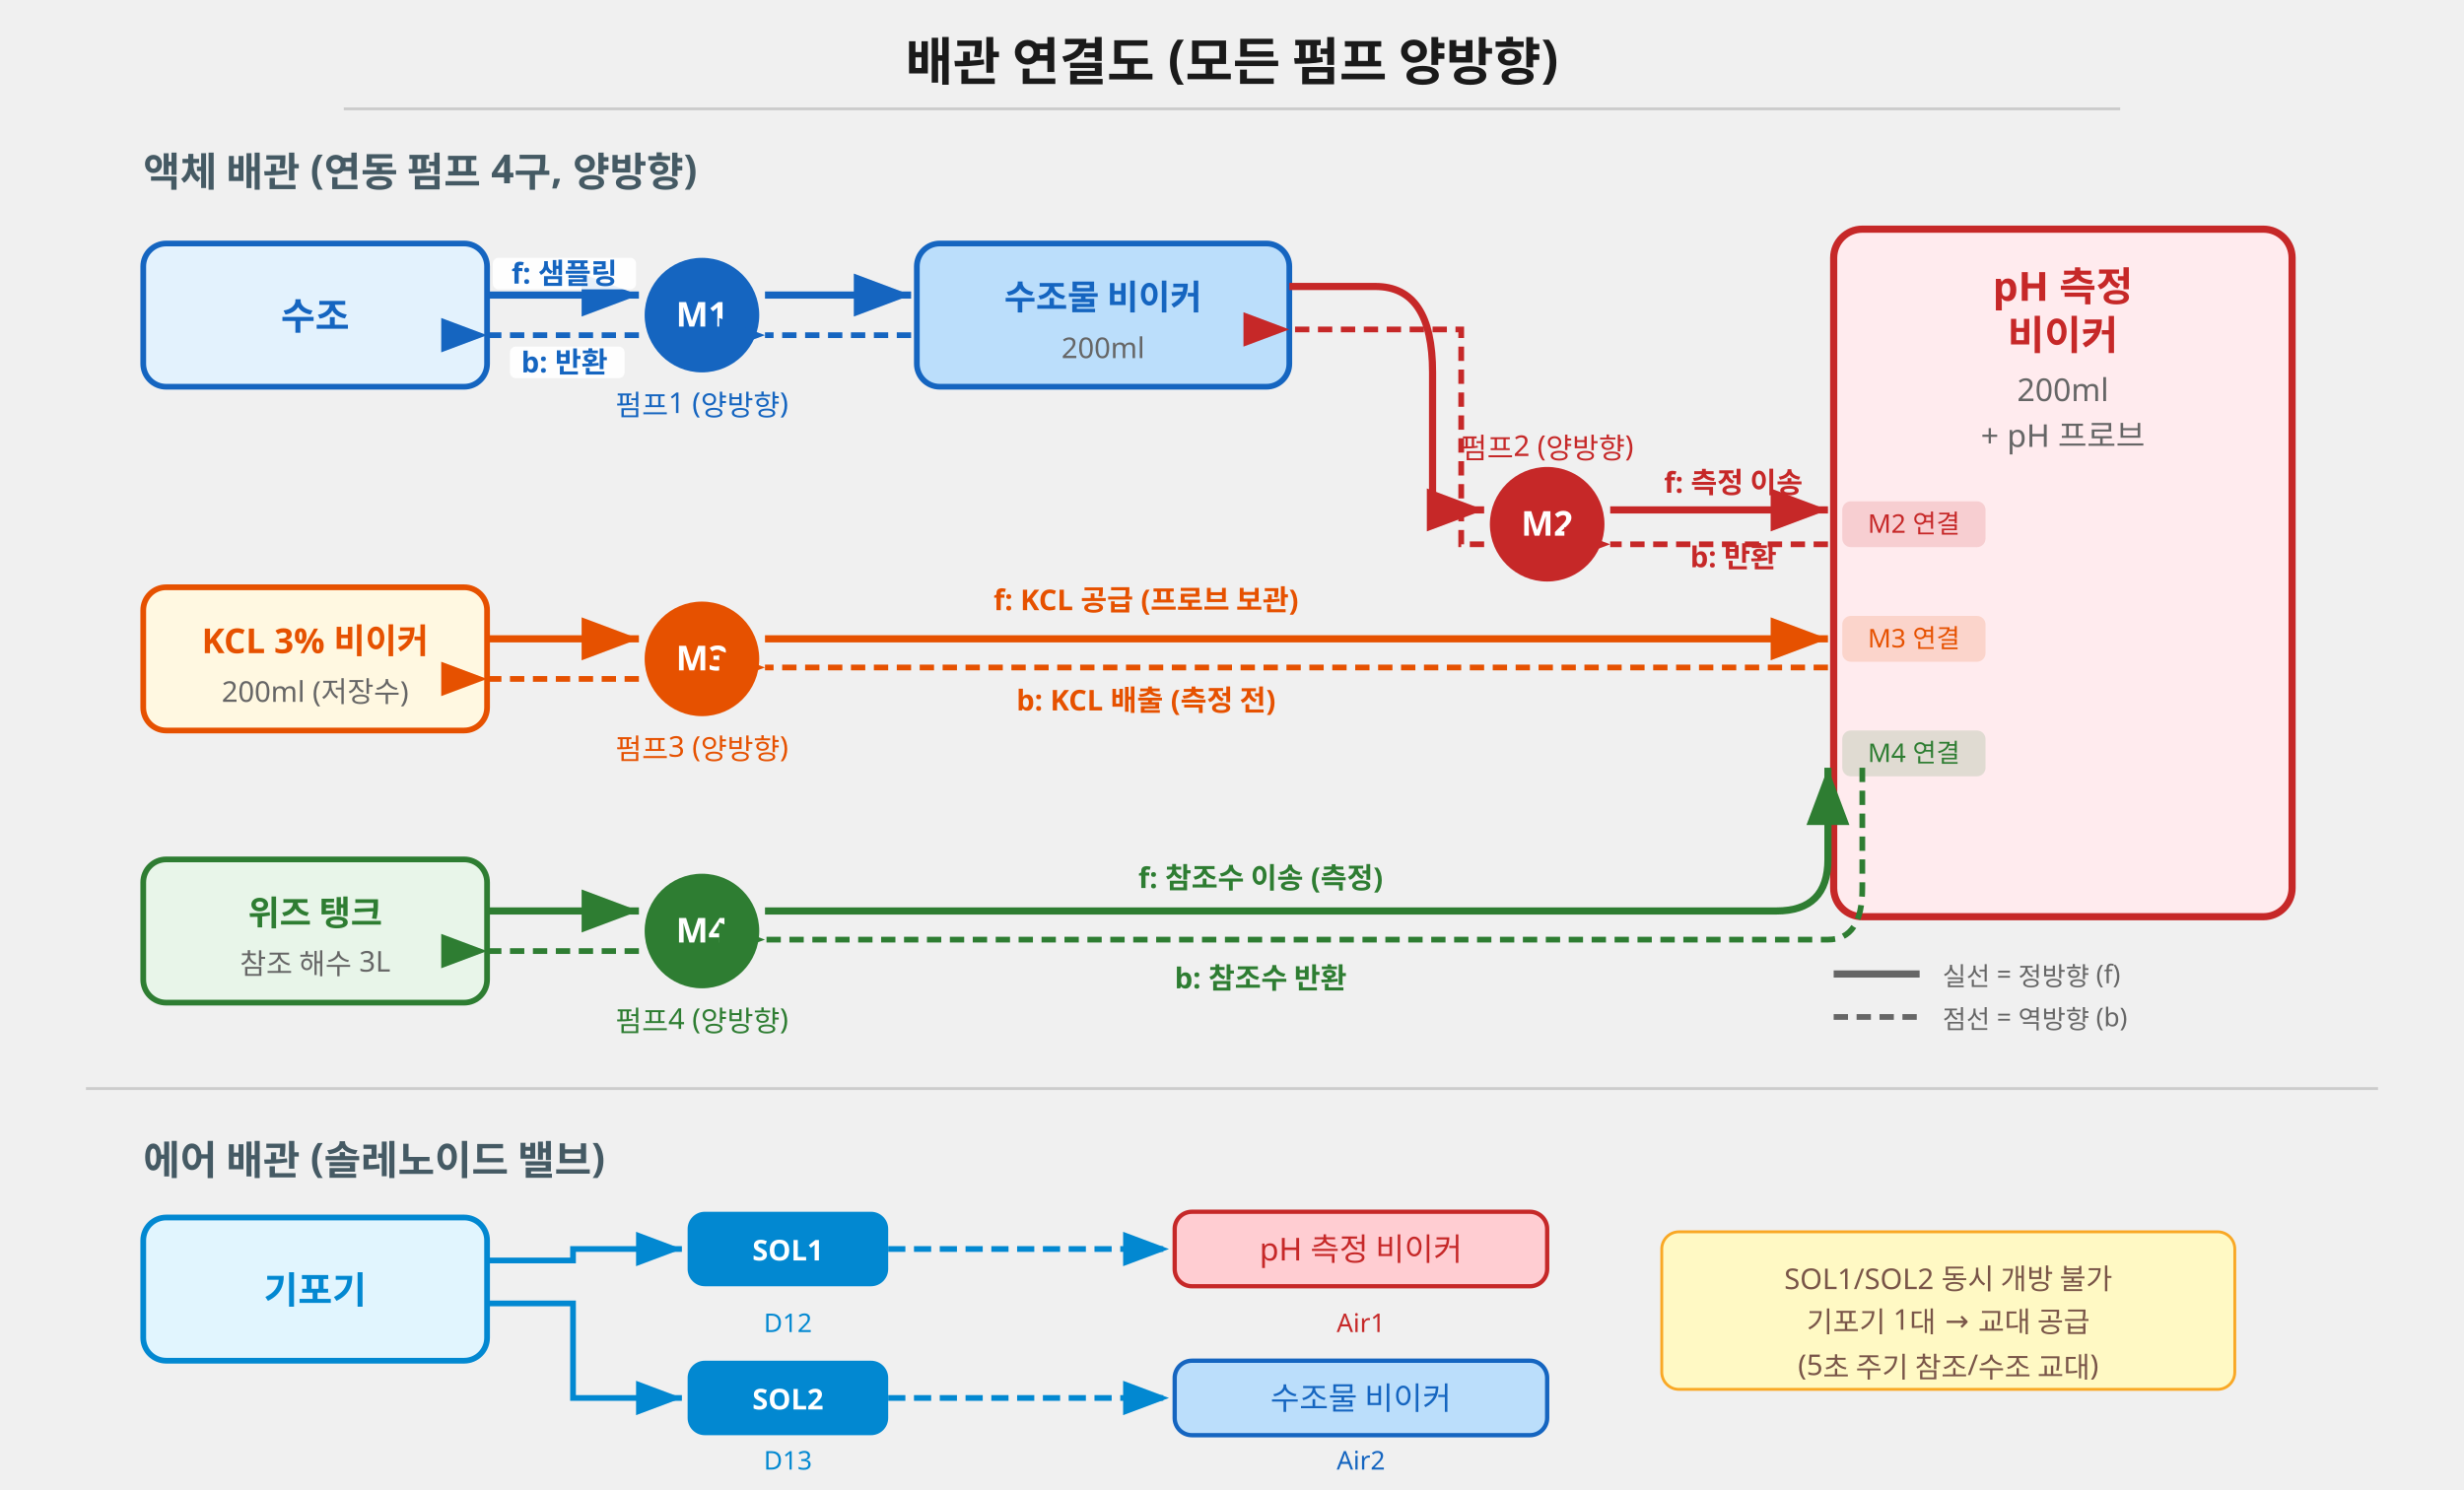
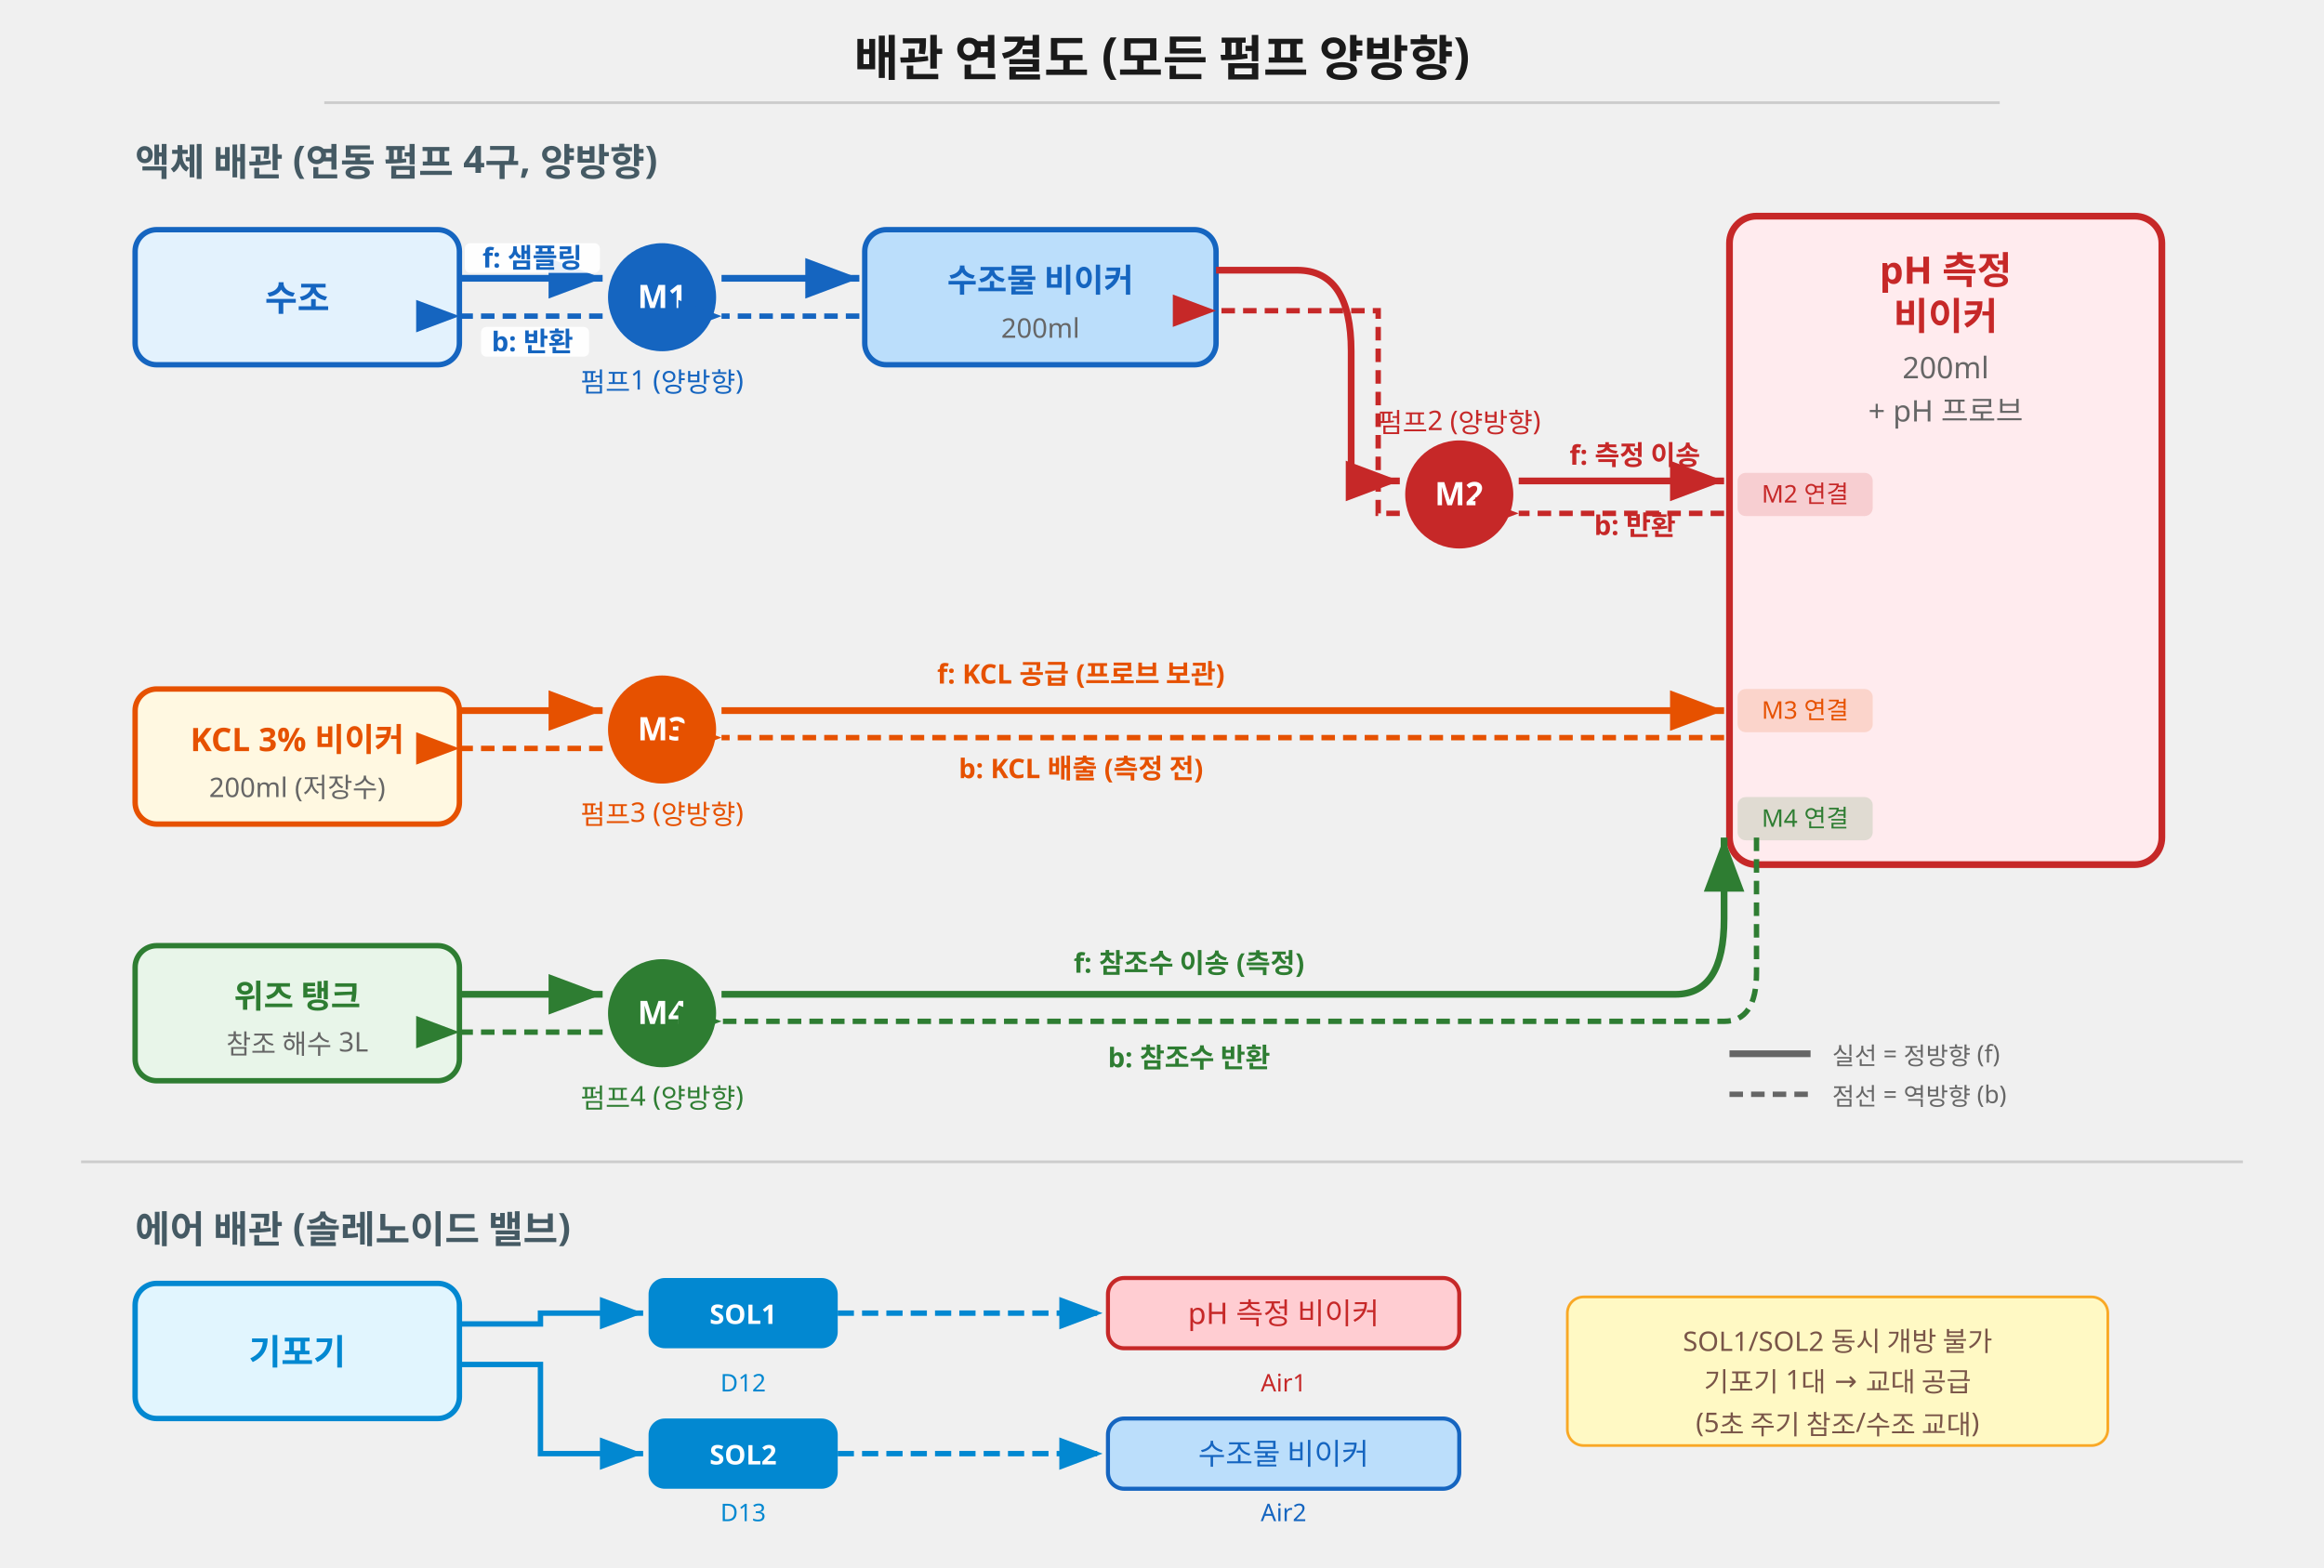
- <svg xmlns="http://www.w3.org/2000/svg" viewBox="0 0 860 520" font-family="'Malgun Gothic', 'Apple SD Gothic Neo', sans-serif" font-size="12">
+ <svg xmlns="http://www.w3.org/2000/svg" viewBox="0 0 860 580" font-family="'Malgun Gothic', 'Apple SD Gothic Neo', sans-serif" font-size="12">
  <defs>
    <marker id="arr-b" markerWidth="8" markerHeight="6" refX="8" refY="3" orient="auto">
      <path d="M0,0 L8,3 L0,6 Z" fill="#1565C0" />
    </marker>
    <marker id="arr-b-rev" markerWidth="8" markerHeight="6" refX="0" refY="3" orient="auto">
      <path d="M8,0 L0,3 L8,6 Z" fill="#1565C0" />
    </marker>
    <marker id="arr-r" markerWidth="8" markerHeight="6" refX="8" refY="3" orient="auto">
      <path d="M0,0 L8,3 L0,6 Z" fill="#C62828" />
    </marker>
    <marker id="arr-r-rev" markerWidth="8" markerHeight="6" refX="0" refY="3" orient="auto">
      <path d="M8,0 L0,3 L8,6 Z" fill="#C62828" />
    </marker>
    <marker id="arr-o" markerWidth="8" markerHeight="6" refX="8" refY="3" orient="auto">
      <path d="M0,0 L8,3 L0,6 Z" fill="#E65100" />
    </marker>
    <marker id="arr-o-rev" markerWidth="8" markerHeight="6" refX="0" refY="3" orient="auto">
      <path d="M8,0 L0,3 L8,6 Z" fill="#E65100" />
    </marker>
    <marker id="arr-g" markerWidth="8" markerHeight="6" refX="8" refY="3" orient="auto">
      <path d="M0,0 L8,3 L0,6 Z" fill="#2E7D32" />
    </marker>
    <marker id="arr-g-rev" markerWidth="8" markerHeight="6" refX="0" refY="3" orient="auto">
      <path d="M8,0 L0,3 L8,6 Z" fill="#2E7D32" />
    </marker>
    <marker id="arr-air" markerWidth="8" markerHeight="6" refX="8" refY="3" orient="auto">
      <path d="M0,0 L8,3 L0,6 Z" fill="#0288D1" />
    </marker>
  </defs>
  <text x="430" y="28" text-anchor="middle" font-size="18" font-weight="bold" fill="#1a1a1a">배관 연결도 (모든 펌프 양방향)</text>
  <line x1="120" y1="38" x2="740" y2="38" stroke="#ccc" stroke-width="1" />
  <text x="50" y="65" font-size="14" font-weight="bold" fill="#455A64">액체 배관 (연동 펌프 4구, 양방향)</text>
  <rect x="640" y="80" width="160" height="240" rx="10" fill="#FFEBEE" stroke="#C62828" stroke-width="2.5" />
  <text x="720" y="105" text-anchor="middle" font-size="14" font-weight="bold" fill="#C62828">pH 측정</text>
  <text x="720" y="122" text-anchor="middle" font-size="14" font-weight="bold" fill="#C62828">비이커</text>
  <text x="720" y="140" text-anchor="middle" font-size="11" fill="#666">200ml</text>
  <text x="720" y="156" text-anchor="middle" font-size="11" fill="#666">+ pH 프로브</text>
  <rect x="643" y="175" width="50" height="16" rx="3" fill="#C62828" opacity="0.15" />
  <text x="668" y="186" text-anchor="middle" font-size="9" fill="#C62828">M2 연결</text>
-   <rect x="643" y="215" width="50" height="16" rx="3" fill="#E65100" opacity="0.15" />
-   <text x="668" y="226" text-anchor="middle" font-size="9" fill="#E65100">M3 연결</text>
-   <rect x="643" y="255" width="50" height="16" rx="3" fill="#2E7D32" opacity="0.15" />
-   <text x="668" y="266" text-anchor="middle" font-size="9" fill="#2E7D32">M4 연결</text>
+   <rect x="643" y="255" width="50" height="16" rx="3" fill="#E65100" opacity="0.15" />
+   <text x="668" y="266" text-anchor="middle" font-size="9" fill="#E65100">M3 연결</text>
+   <rect x="643" y="295" width="50" height="16" rx="3" fill="#2E7D32" opacity="0.15" />
+   <text x="668" y="306" text-anchor="middle" font-size="9" fill="#2E7D32">M4 연결</text>
  <rect x="50" y="85" width="120" height="50" rx="8" fill="#E3F2FD" stroke="#1565C0" stroke-width="2" />
  <text x="110" y="115" text-anchor="middle" font-size="13" font-weight="bold" fill="#1565C0">수조</text>
  <circle cx="245" cy="110" r="20" fill="#1565C0" />
  <text x="245" y="114" text-anchor="middle" font-size="12" fill="white" font-weight="bold">M1</text>
  <rect x="320" y="85" width="130" height="50" rx="8" fill="#BBDEFB" stroke="#1565C0" stroke-width="2" />
  <text x="385" y="108" text-anchor="middle" font-size="12" font-weight="bold" fill="#1565C0">수조물 비이커</text>
  <text x="385" y="125" text-anchor="middle" font-size="10" fill="#666">200ml</text>
  <line x1="170" y1="103" x2="223" y2="103" stroke="#1565C0" stroke-width="2.5" marker-end="url(#arr-b)" />
  <line x1="267" y1="103" x2="318" y2="103" stroke="#1565C0" stroke-width="2.5" marker-end="url(#arr-b)" />
  <line x1="223" y1="117" x2="170" y2="117" stroke="#1565C0" stroke-width="2" stroke-dasharray="5,3" marker-end="url(#arr-b-rev)" />
  <line x1="318" y1="117" x2="267" y2="117" stroke="#1565C0" stroke-width="2" stroke-dasharray="5,3" marker-end="url(#arr-b-rev)" />
  <text x="245" y="145" text-anchor="middle" font-size="10" fill="#1565C0">펌프1 (양방향)</text>
  <rect x="172" y="90" width="50" height="11" rx="2" fill="white" opacity="0.9" />
  <text x="197" y="99" text-anchor="middle" font-size="10" fill="#1565C0" font-weight="bold">f: 샘플링</text>
  <rect x="178" y="121" width="40" height="11" rx="2" fill="white" opacity="0.9" />
  <text x="197" y="130" text-anchor="middle" font-size="10" fill="#1565C0" font-weight="bold">b: 반환</text>
  <circle cx="540" cy="183" r="20" fill="#C62828" />
  <text x="540" y="187" text-anchor="middle" font-size="12" fill="white" font-weight="bold">M2</text>
  <text x="540" y="160" text-anchor="middle" font-size="10" fill="#C62828">펌프2 (양방향)</text>
  <path d="M450,100 L480,100 Q500,100 500,130 L500,178 L518,178" fill="none" stroke="#C62828" stroke-width="2.5" marker-end="url(#arr-r)" />
  <path d="M562,178 L638,178" fill="none" stroke="#C62828" stroke-width="2.5" marker-end="url(#arr-r)" />
  <path d="M638,190 L562,190" fill="none" stroke="#C62828" stroke-width="2" stroke-dasharray="5,3" marker-end="url(#arr-r-rev)" />
  <path d="M518,190 L510,190 Q510,145 510,115 L460,115 L450,115" fill="none" stroke="#C62828" stroke-width="2" stroke-dasharray="5,3" marker-end="url(#arr-r-rev)" />
  <text x="605" y="172" text-anchor="middle" font-size="10" fill="#C62828" font-weight="bold">f: 측정 이송</text>
  <text x="605" y="198" text-anchor="middle" font-size="10" fill="#C62828" font-weight="bold">b: 반환</text>
-   <rect x="50" y="205" width="120" height="50" rx="8" fill="#FFF8E1" stroke="#E65100" stroke-width="2" />
-   <text x="110" y="228" text-anchor="middle" font-size="12" font-weight="bold" fill="#E65100">KCL 3% 비이커</text>
-   <text x="110" y="245" text-anchor="middle" font-size="10" fill="#666">200ml (저장수)</text>
-   <circle cx="245" cy="230" r="20" fill="#E65100" />
-   <text x="245" y="234" text-anchor="middle" font-size="12" fill="white" font-weight="bold">M3</text>
-   <text x="245" y="265" text-anchor="middle" font-size="10" fill="#E65100">펌프3 (양방향)</text>
-   <line x1="170" y1="223" x2="223" y2="223" stroke="#E65100" stroke-width="2.5" marker-end="url(#arr-o)" />
-   <path d="M267,223 L638,223" fill="none" stroke="#E65100" stroke-width="2.5" marker-end="url(#arr-o)" />
-   <line x1="223" y1="237" x2="170" y2="237" stroke="#E65100" stroke-width="2" stroke-dasharray="5,3" marker-end="url(#arr-o-rev)" />
-   <path d="M638,233 L267,233" fill="none" stroke="#E65100" stroke-width="2" stroke-dasharray="5,3" marker-end="url(#arr-o-rev)" />
-   <text x="400" y="213" text-anchor="middle" font-size="10" fill="#E65100" font-weight="bold">f: KCL 공급 (프로브 보관)</text>
-   <text x="400" y="248" text-anchor="middle" font-size="10" fill="#E65100" font-weight="bold">b: KCL 배출 (측정 전)</text>
-   <rect x="50" y="300" width="120" height="50" rx="8" fill="#E8F5E9" stroke="#2E7D32" stroke-width="2" />
-   <text x="110" y="323" text-anchor="middle" font-size="12" font-weight="bold" fill="#2E7D32">위즈 탱크</text>
-   <text x="110" y="340" text-anchor="middle" font-size="10" fill="#666">참조 해수 3L</text>
-   <circle cx="245" cy="325" r="20" fill="#2E7D32" />
-   <text x="245" y="329" text-anchor="middle" font-size="12" fill="white" font-weight="bold">M4</text>
-   <text x="245" y="360" text-anchor="middle" font-size="10" fill="#2E7D32">펌프4 (양방향)</text>
-   <line x1="170" y1="318" x2="223" y2="318" stroke="#2E7D32" stroke-width="2.5" marker-end="url(#arr-g)" />
-   <path d="M267,318 L620,318 Q638,318 638,300 L638,268" fill="none" stroke="#2E7D32" stroke-width="2.5" marker-end="url(#arr-g)" />
-   <line x1="223" y1="332" x2="170" y2="332" stroke="#2E7D32" stroke-width="2" stroke-dasharray="5,3" marker-end="url(#arr-g-rev)" />
-   <path d="M650,268 L650,310 Q650,328 638,328 L267,328" fill="none" stroke="#2E7D32" stroke-width="2" stroke-dasharray="5,3" marker-end="url(#arr-g-rev)" />
-   <text x="440" y="310" text-anchor="middle" font-size="10" fill="#2E7D32" font-weight="bold">f: 참조수 이송 (측정)</text>
-   <text x="440" y="345" text-anchor="middle" font-size="10" fill="#2E7D32" font-weight="bold">b: 참조수 반환</text>
-   <line x1="30" y1="380" x2="830" y2="380" stroke="#ccc" stroke-width="1" />
-   <text x="50" y="410" font-size="14" font-weight="bold" fill="#455A64">에어 배관 (솔레노이드 밸브)</text>
-   <rect x="50" y="425" width="120" height="50" rx="8" fill="#E1F5FE" stroke="#0288D1" stroke-width="2" />
-   <text x="110" y="455" text-anchor="middle" font-size="13" font-weight="bold" fill="#0288D1">기포기</text>
-   <rect x="240" y="423" width="70" height="26" rx="6" fill="#0288D1" />
-   <text x="275" y="440" text-anchor="middle" font-size="10" fill="white" font-weight="bold">SOL1</text>
-   <text x="275" y="465" text-anchor="middle" font-size="9" fill="#0288D1">D12</text>
-   <path d="M170,440 L200,440 L200,436 L238,436" fill="none" stroke="#0288D1" stroke-width="2" marker-end="url(#arr-air)" />
-   <rect x="410" y="423" width="130" height="26" rx="6" fill="#FFCDD2" stroke="#C62828" stroke-width="1.5" />
-   <text x="475" y="440" text-anchor="middle" font-size="11" fill="#C62828">pH 측정 비이커</text>
-   <text x="475" y="465" text-anchor="middle" font-size="9" fill="#C62828">Air1</text>
-   <line x1="310" y1="436" x2="408" y2="436" stroke="#0288D1" stroke-width="2" stroke-dasharray="6,3" marker-end="url(#arr-air)" />
-   <rect x="240" y="475" width="70" height="26" rx="6" fill="#0288D1" />
-   <text x="275" y="492" text-anchor="middle" font-size="10" fill="white" font-weight="bold">SOL2</text>
-   <text x="275" y="513" text-anchor="middle" font-size="9" fill="#0288D1">D13</text>
-   <path d="M170,455 L200,455 L200,488 L238,488" fill="none" stroke="#0288D1" stroke-width="2" marker-end="url(#arr-air)" />
-   <rect x="410" y="475" width="130" height="26" rx="6" fill="#BBDEFB" stroke="#1565C0" stroke-width="1.5" />
-   <text x="475" y="492" text-anchor="middle" font-size="11" fill="#1565C0">수조물 비이커</text>
-   <text x="475" y="513" text-anchor="middle" font-size="9" fill="#1565C0">Air2</text>
-   <line x1="310" y1="488" x2="408" y2="488" stroke="#0288D1" stroke-width="2" stroke-dasharray="6,3" marker-end="url(#arr-air)" />
-   <rect x="580" y="430" width="200" height="55" rx="6" fill="#FFF9C4" stroke="#F9A825" stroke-width="1" />
-   <text x="680" y="450" text-anchor="middle" font-size="10" fill="#795548">SOL1/SOL2 동시 개방 불가</text>
-   <text x="680" y="465" text-anchor="middle" font-size="10" fill="#795548">기포기 1대 → 교대 공급</text>
-   <text x="680" y="480" text-anchor="middle" font-size="10" fill="#795548">(5초 주기 참조/수조 교대)</text>
-   <line x1="640" y1="340" x2="670" y2="340" stroke="#666" stroke-width="2.5" />
-   <text x="678" y="344" font-size="9" fill="#666">실선 = 정방향 (f)</text>
-   <line x1="640" y1="355" x2="670" y2="355" stroke="#666" stroke-width="2" stroke-dasharray="5,3" />
-   <text x="678" y="359" font-size="9" fill="#666">점선 = 역방향 (b)</text>
+   <rect x="50" y="255" width="120" height="50" rx="8" fill="#FFF8E1" stroke="#E65100" stroke-width="2" />
+   <text x="110" y="278" text-anchor="middle" font-size="12" font-weight="bold" fill="#E65100">KCL 3% 비이커</text>
+   <text x="110" y="295" text-anchor="middle" font-size="10" fill="#666">200ml (저장수)</text>
+   <circle cx="245" cy="270" r="20" fill="#E65100" />
+   <text x="245" y="274" text-anchor="middle" font-size="12" fill="white" font-weight="bold">M3</text>
+   <text x="245" y="305" text-anchor="middle" font-size="10" fill="#E65100">펌프3 (양방향)</text>
+   <line x1="170" y1="263" x2="223" y2="263" stroke="#E65100" stroke-width="2.5" marker-end="url(#arr-o)" />
+   <path d="M267,263 L638,263" fill="none" stroke="#E65100" stroke-width="2.5" marker-end="url(#arr-o)" />
+   <line x1="223" y1="277" x2="170" y2="277" stroke="#E65100" stroke-width="2" stroke-dasharray="5,3" marker-end="url(#arr-o-rev)" />
+   <path d="M638,273 L267,273" fill="none" stroke="#E65100" stroke-width="2" stroke-dasharray="5,3" marker-end="url(#arr-o-rev)" />
+   <text x="400" y="253" text-anchor="middle" font-size="10" fill="#E65100" font-weight="bold">f: KCL 공급 (프로브 보관)</text>
+   <text x="400" y="288" text-anchor="middle" font-size="10" fill="#E65100" font-weight="bold">b: KCL 배출 (측정 전)</text>
+   <rect x="50" y="350" width="120" height="50" rx="8" fill="#E8F5E9" stroke="#2E7D32" stroke-width="2" />
+   <text x="110" y="373" text-anchor="middle" font-size="12" font-weight="bold" fill="#2E7D32">위즈 탱크</text>
+   <text x="110" y="390" text-anchor="middle" font-size="10" fill="#666">참조 해수 3L</text>
+   <circle cx="245" cy="375" r="20" fill="#2E7D32" />
+   <text x="245" y="379" text-anchor="middle" font-size="12" fill="white" font-weight="bold">M4</text>
+   <text x="245" y="410" text-anchor="middle" font-size="10" fill="#2E7D32">펌프4 (양방향)</text>
+   <line x1="170" y1="368" x2="223" y2="368" stroke="#2E7D32" stroke-width="2.5" marker-end="url(#arr-g)" />
+   <path d="M267,368 L620,368 Q638,368 638,340 L638,310" fill="none" stroke="#2E7D32" stroke-width="2.5" marker-end="url(#arr-g)" />
+   <line x1="223" y1="382" x2="170" y2="382" stroke="#2E7D32" stroke-width="2" stroke-dasharray="5,3" marker-end="url(#arr-g-rev)" />
+   <path d="M650,310 L650,360 Q650,378 638,378 L267,378" fill="none" stroke="#2E7D32" stroke-width="2" stroke-dasharray="5,3" marker-end="url(#arr-g-rev)" />
+   <text x="440" y="360" text-anchor="middle" font-size="10" fill="#2E7D32" font-weight="bold">f: 참조수 이송 (측정)</text>
+   <text x="440" y="395" text-anchor="middle" font-size="10" fill="#2E7D32" font-weight="bold">b: 참조수 반환</text>
+   <line x1="30" y1="430" x2="830" y2="430" stroke="#ccc" stroke-width="1" />
+   <text x="50" y="460" font-size="14" font-weight="bold" fill="#455A64">에어 배관 (솔레노이드 밸브)</text>
+   <rect x="50" y="475" width="120" height="50" rx="8" fill="#E1F5FE" stroke="#0288D1" stroke-width="2" />
+   <text x="110" y="505" text-anchor="middle" font-size="13" font-weight="bold" fill="#0288D1">기포기</text>
+   <rect x="240" y="473" width="70" height="26" rx="6" fill="#0288D1" />
+   <text x="275" y="490" text-anchor="middle" font-size="10" fill="white" font-weight="bold">SOL1</text>
+   <text x="275" y="515" text-anchor="middle" font-size="9" fill="#0288D1">D12</text>
+   <path d="M170,490 L200,490 L200,486 L238,486" fill="none" stroke="#0288D1" stroke-width="2" marker-end="url(#arr-air)" />
+   <rect x="410" y="473" width="130" height="26" rx="6" fill="#FFCDD2" stroke="#C62828" stroke-width="1.5" />
+   <text x="475" y="490" text-anchor="middle" font-size="11" fill="#C62828">pH 측정 비이커</text>
+   <text x="475" y="515" text-anchor="middle" font-size="9" fill="#C62828">Air1</text>
+   <line x1="310" y1="486" x2="408" y2="486" stroke="#0288D1" stroke-width="2" stroke-dasharray="6,3" marker-end="url(#arr-air)" />
+   <rect x="240" y="525" width="70" height="26" rx="6" fill="#0288D1" />
+   <text x="275" y="542" text-anchor="middle" font-size="10" fill="white" font-weight="bold">SOL2</text>
+   <text x="275" y="563" text-anchor="middle" font-size="9" fill="#0288D1">D13</text>
+   <path d="M170,505 L200,505 L200,538 L238,538" fill="none" stroke="#0288D1" stroke-width="2" marker-end="url(#arr-air)" />
+   <rect x="410" y="525" width="130" height="26" rx="6" fill="#BBDEFB" stroke="#1565C0" stroke-width="1.5" />
+   <text x="475" y="542" text-anchor="middle" font-size="11" fill="#1565C0">수조물 비이커</text>
+   <text x="475" y="563" text-anchor="middle" font-size="9" fill="#1565C0">Air2</text>
+   <line x1="310" y1="538" x2="408" y2="538" stroke="#0288D1" stroke-width="2" stroke-dasharray="6,3" marker-end="url(#arr-air)" />
+   <rect x="580" y="480" width="200" height="55" rx="6" fill="#FFF9C4" stroke="#F9A825" stroke-width="1" />
+   <text x="680" y="500" text-anchor="middle" font-size="10" fill="#795548">SOL1/SOL2 동시 개방 불가</text>
+   <text x="680" y="515" text-anchor="middle" font-size="10" fill="#795548">기포기 1대 → 교대 공급</text>
+   <text x="680" y="530" text-anchor="middle" font-size="10" fill="#795548">(5초 주기 참조/수조 교대)</text>
+   <line x1="640" y1="390" x2="670" y2="390" stroke="#666" stroke-width="2.5" />
+   <text x="678" y="394" font-size="9" fill="#666">실선 = 정방향 (f)</text>
+   <line x1="640" y1="405" x2="670" y2="405" stroke="#666" stroke-width="2" stroke-dasharray="5,3" />
+   <text x="678" y="409" font-size="9" fill="#666">점선 = 역방향 (b)</text>
</svg>
